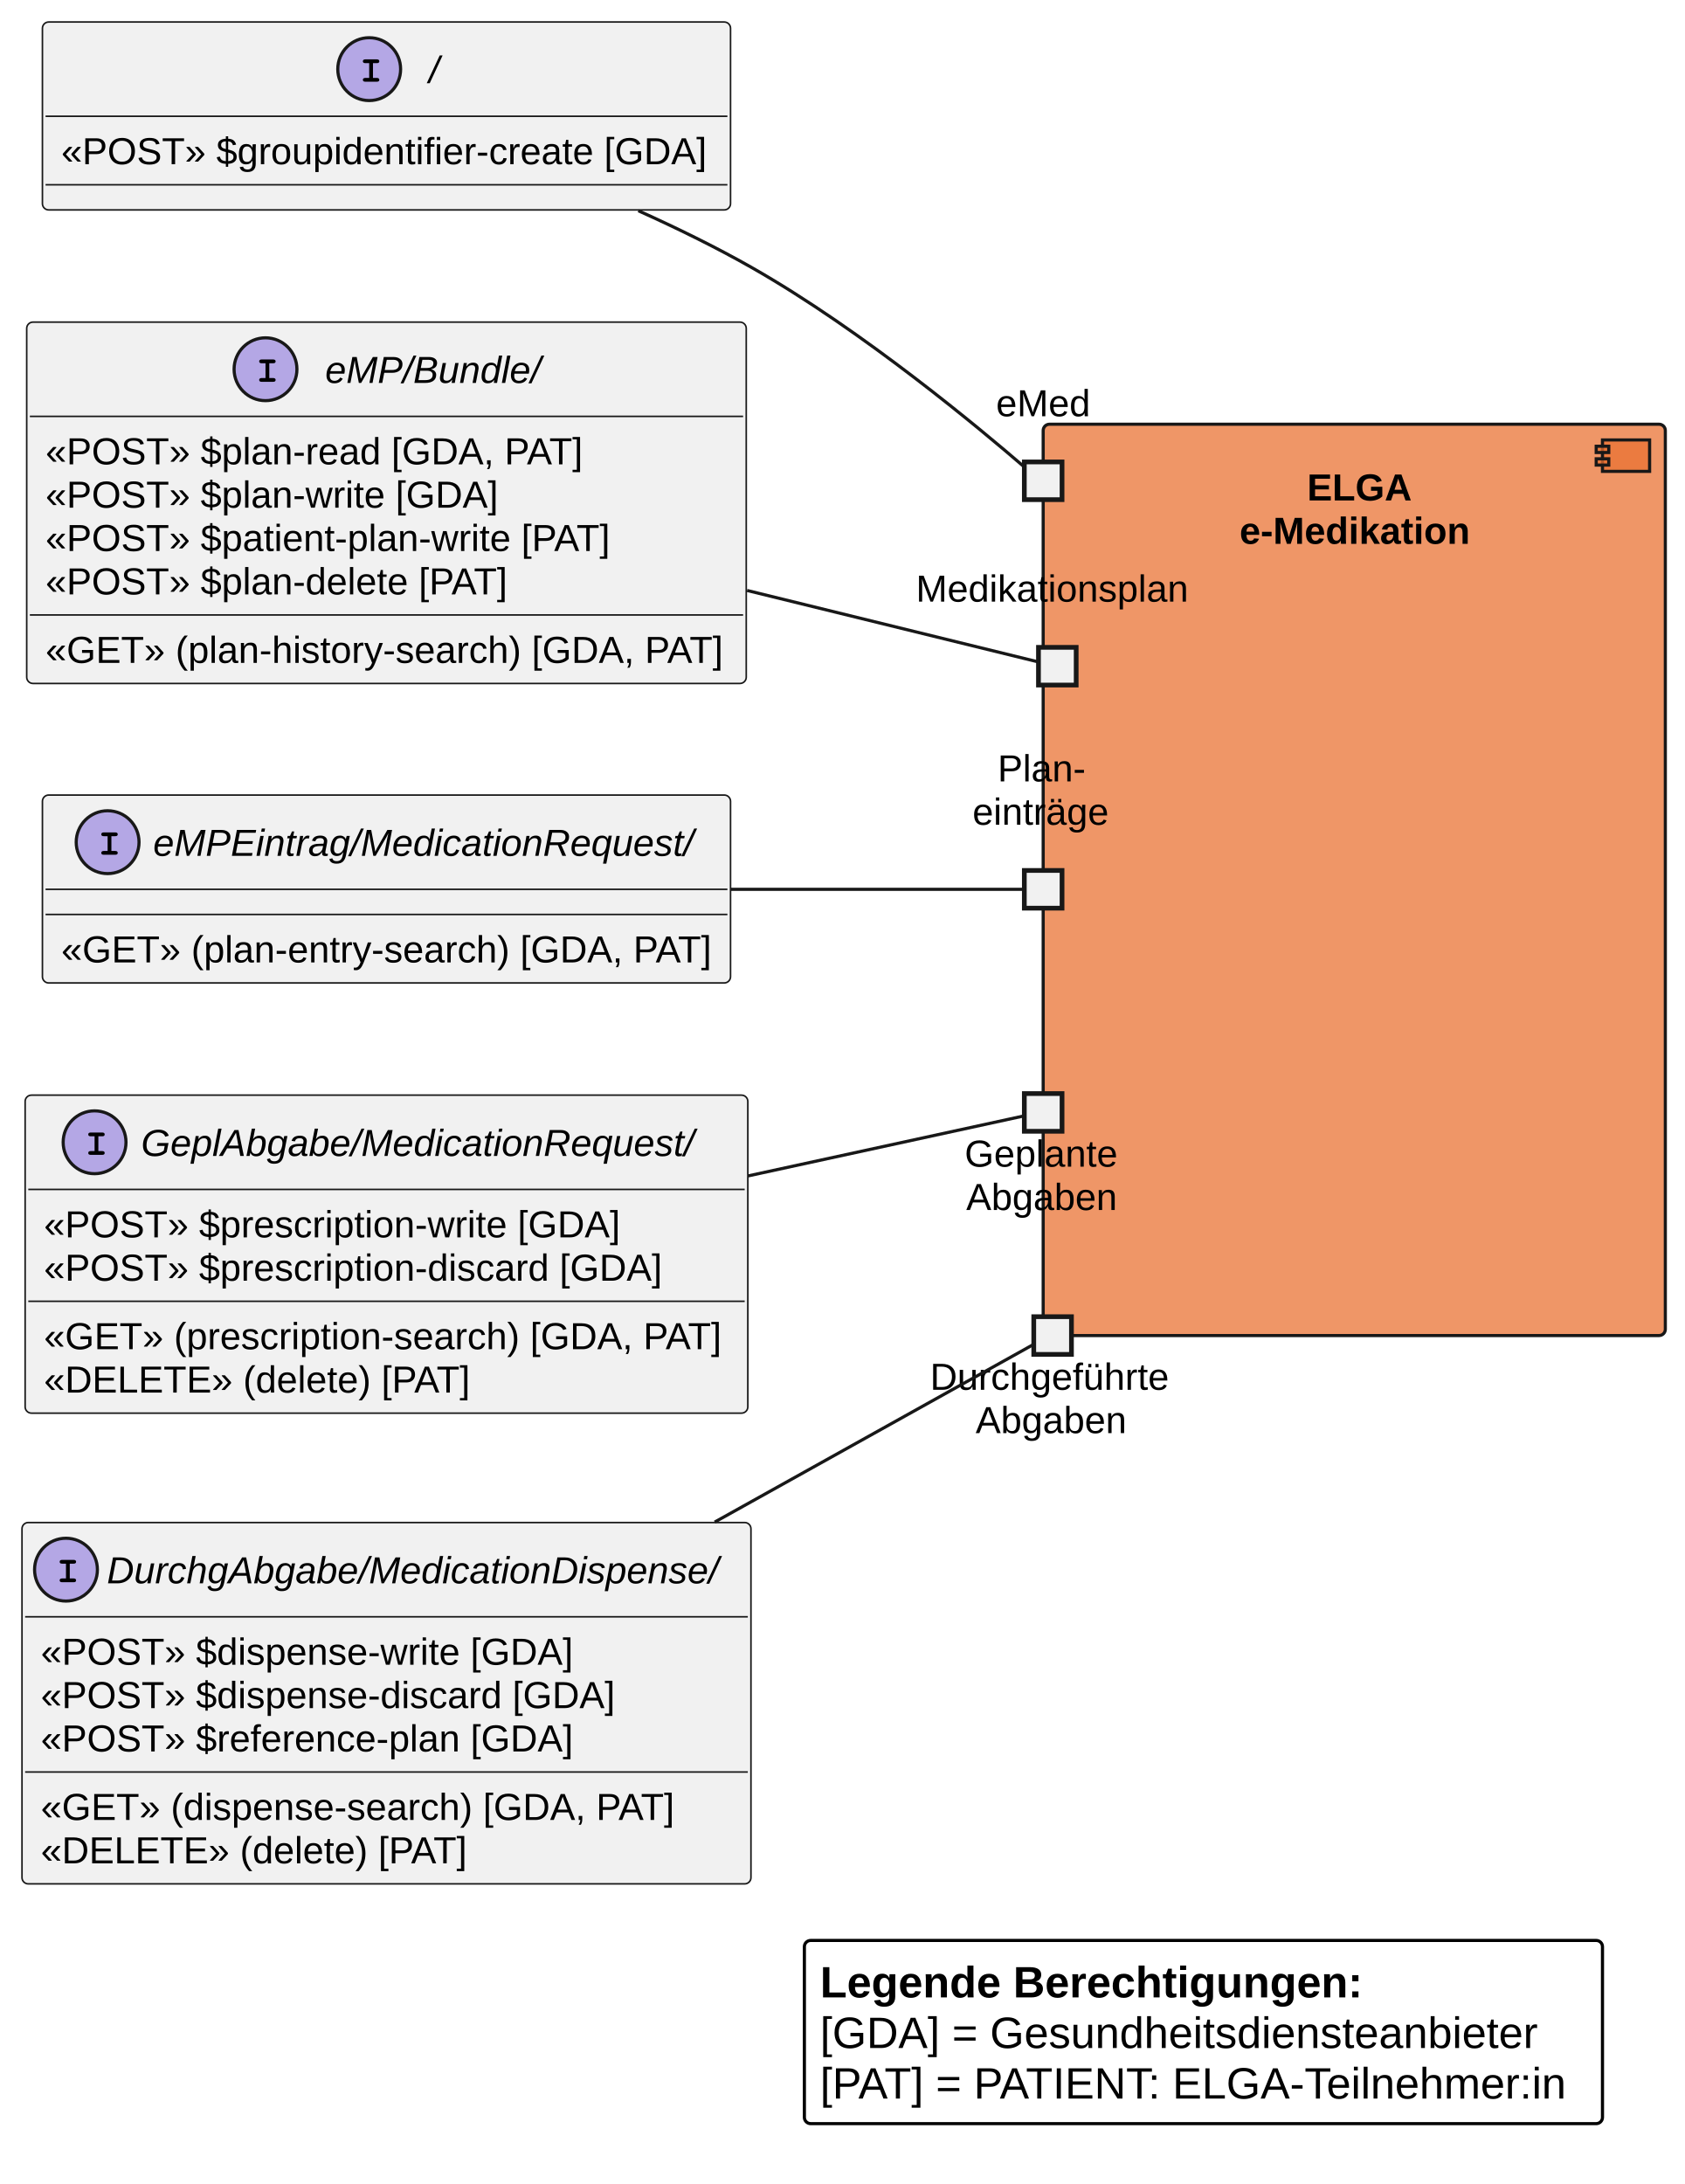
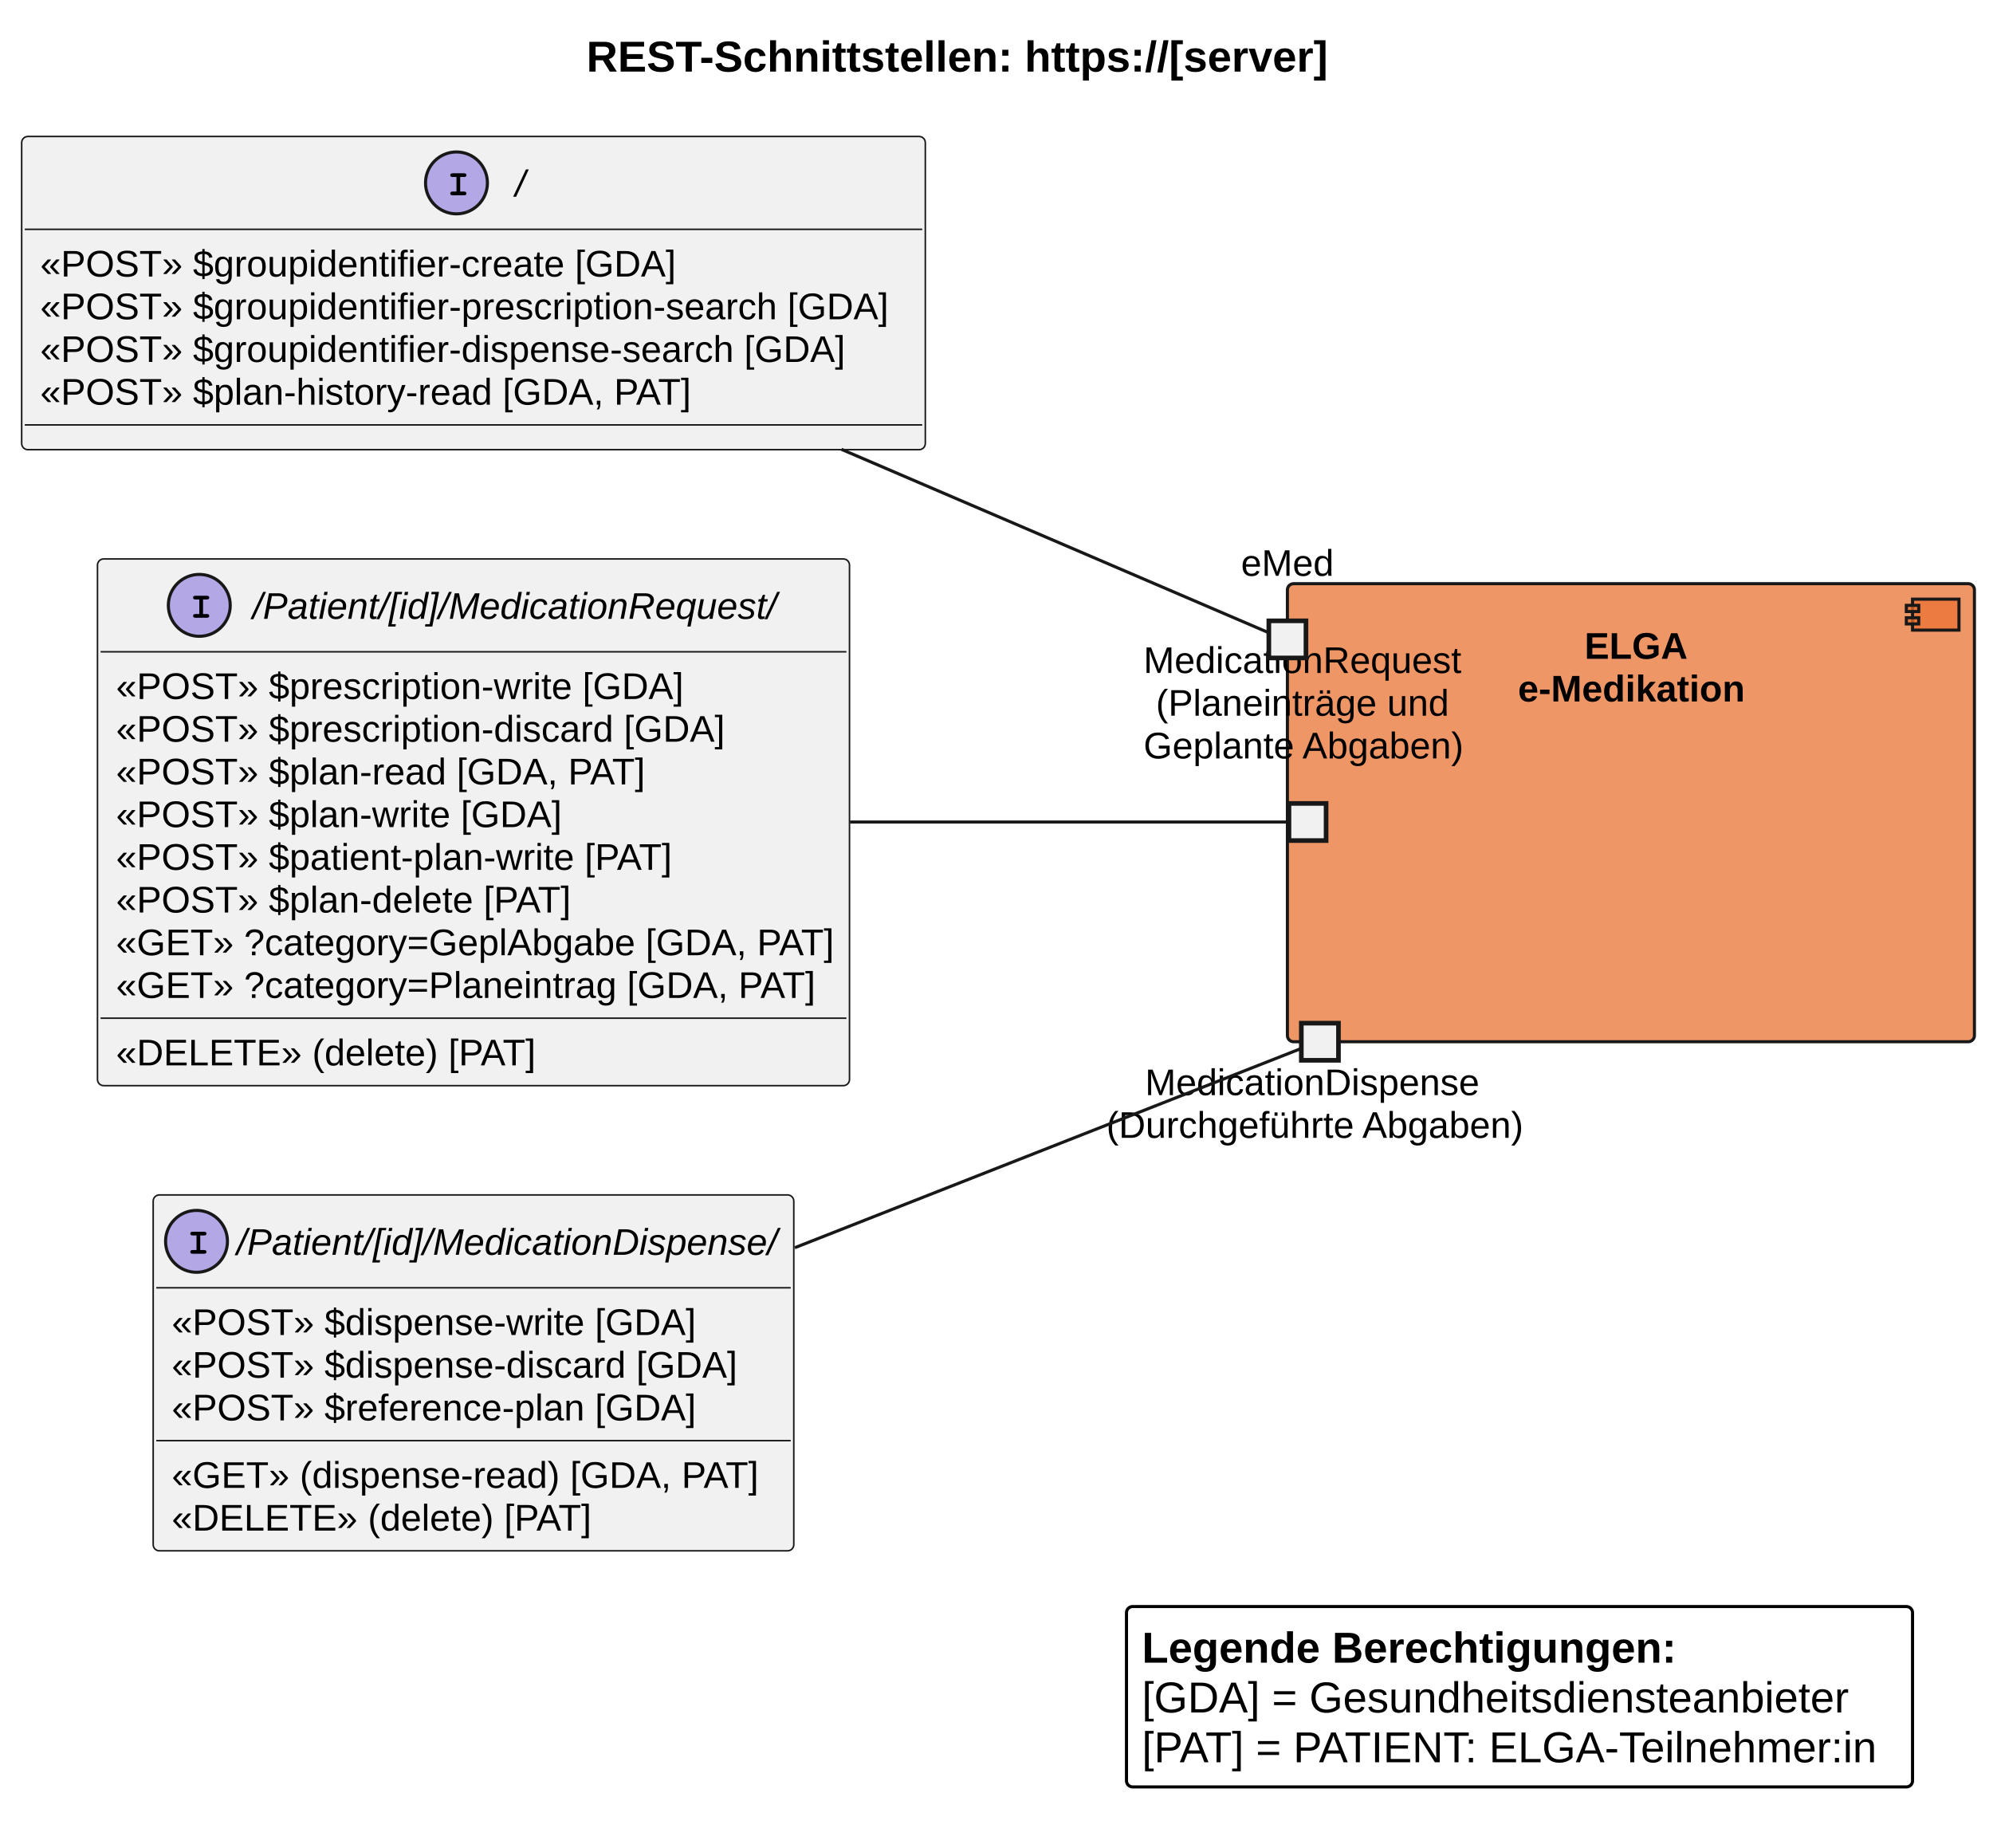
- <svg xmlns="http://www.w3.org/2000/svg" contentStyleType="text/css" height="695px" preserveAspectRatio="none" style="width:536px;height:695px;background:#FFFFFF;" version="1.1" viewBox="0 0 536 695" width="536px" zoomAndPan="magnify">
+ <svg xmlns="http://www.w3.org/2000/svg" contentStyleType="text/css" height="597px" preserveAspectRatio="none" style="width:644px;height:597px;background:#FFFFFF;" version="1.1" viewBox="0 0 644 597" width="644px" zoomAndPan="magnify">
  <defs />
  <g>
+     <text fill="#000000" font-family="Arial" font-size="14" font-weight="bold" lengthAdjust="spacing" textLength="251" x="189.5" y="23.132">REST-Schnittstellen: https://[server]</text>
    <g id="cluster_Server">
-       <rect fill="#E97232" fill-opacity="0.741" height="290" rx="2" ry="2" style="stroke:#181818;stroke-width:1.0;" width="198" x="332" y="135" />
-       <rect fill="#E97232" fill-opacity="0.741" height="10" style="stroke:#181818;stroke-width:1.0;" width="15" x="510" y="140" />
-       <rect fill="#E97232" fill-opacity="0.741" height="2" style="stroke:#181818;stroke-width:1.0;" width="4" x="508" y="142" />
-       <rect fill="#E97232" fill-opacity="0.741" height="2" style="stroke:#181818;stroke-width:1.0;" width="4" x="508" y="146" />
-       <text fill="#000000" font-family="Arial" font-size="12" font-weight="bold" lengthAdjust="spacing" textLength="30" x="416" y="159.256">ELGA</text>
-       <text fill="#000000" font-family="Arial" font-size="12" font-weight="bold" lengthAdjust="spacing" textLength="73" x="394.5" y="173.055">e-Medikation</text>
+       <rect fill="#E97232" fill-opacity="0.741" height="148" rx="2" ry="2" style="stroke:#181818;stroke-width:1.0;" width="222" x="416" y="188.599" />
+       <rect fill="#E97232" fill-opacity="0.741" height="10" style="stroke:#181818;stroke-width:1.0;" width="15" x="618" y="193.599" />
+       <rect fill="#E97232" fill-opacity="0.741" height="2" style="stroke:#181818;stroke-width:1.0;" width="4" x="616" y="195.599" />
+       <rect fill="#E97232" fill-opacity="0.741" height="2" style="stroke:#181818;stroke-width:1.0;" width="4" x="616" y="199.599" />
+       <text fill="#000000" font-family="Arial" font-size="12" font-weight="bold" lengthAdjust="spacing" textLength="30" x="512" y="212.855">ELGA</text>
+       <text fill="#000000" font-family="Arial" font-size="12" font-weight="bold" lengthAdjust="spacing" textLength="73" x="490.5" y="226.653">e-Medikation</text>
    </g>
-     <text fill="#000000" font-family="Arial" font-size="12" lengthAdjust="spacing" textLength="78" x="296" y="442.256">Durchgeführte</text>
-     <text fill="#000000" font-family="Arial" font-size="12" lengthAdjust="spacing" textLength="49" x="310.5" y="456.055">Abgaben</text>
-     <rect fill="#F1F1F1" height="12" style="stroke:#181818;stroke-width:1.5;" width="12" x="329" y="419" />
-     <text fill="#000000" font-family="Arial" font-size="12" lengthAdjust="spacing" textLength="50" x="307" y="371.256">Geplante</text>
-     <text fill="#000000" font-family="Arial" font-size="12" lengthAdjust="spacing" textLength="49" x="307.5" y="385.055">Abgaben</text>
-     <rect fill="#F1F1F1" height="12" style="stroke:#181818;stroke-width:1.5;" width="12" x="326" y="348" />
-     <text fill="#000000" font-family="Arial" font-size="12" lengthAdjust="spacing" textLength="29" x="317.5" y="248.658">Plan-</text>
-     <text fill="#000000" font-family="Arial" font-size="12" lengthAdjust="spacing" textLength="45" x="309.5" y="262.457">einträge</text>
-     <rect fill="#F1F1F1" height="12" style="stroke:#181818;stroke-width:1.5;" width="12" x="326" y="277" />
-     <text fill="#000000" font-family="Arial" font-size="12" lengthAdjust="spacing" textLength="90" x="291.5" y="191.457">Medikationsplan</text>
-     <rect fill="#F1F1F1" height="12" style="stroke:#181818;stroke-width:1.5;" width="12" x="330.5" y="206" />
-     <text fill="#000000" font-family="Arial" font-size="12" lengthAdjust="spacing" textLength="30" x="317" y="132.457">eMed</text>
-     <rect fill="#F1F1F1" height="12" style="stroke:#181818;stroke-width:1.5;" width="12" x="326" y="147" />
+     <text fill="#000000" font-family="Arial" font-size="12" lengthAdjust="spacing" textLength="113" x="370" y="353.854">MedicationDispense</text>
+     <text fill="#000000" font-family="Arial" font-size="12" lengthAdjust="spacing" textLength="138" x="357.5" y="367.653">(Durchgeführte Abgaben)</text>
+     <rect fill="#F1F1F1" height="12" style="stroke:#181818;stroke-width:1.5;" width="12" x="420.5" y="330.599" />
+     <text fill="#000000" font-family="Arial" font-size="12" lengthAdjust="spacing" textLength="106" x="369.5" y="217.458">MedicationRequest</text>
+     <text fill="#000000" font-family="Arial" font-size="12" lengthAdjust="spacing" textLength="98" x="373.5" y="231.257">(Planeinträge und</text>
+     <text fill="#000000" font-family="Arial" font-size="12" lengthAdjust="spacing" textLength="106" x="369.5" y="245.056">Geplante Abgaben)</text>
+     <rect fill="#F1F1F1" height="12" style="stroke:#181818;stroke-width:1.5;" width="12" x="416.5" y="259.599" />
+     <text fill="#000000" font-family="Arial" font-size="12" lengthAdjust="spacing" textLength="30" x="401" y="186.056">eMed</text>
+     <rect fill="#F1F1F1" height="12" style="stroke:#181818;stroke-width:1.5;" width="12" x="410" y="200.599" />
    <g id="elem_IDurchgAbgabe">
-       <rect codeLine="46" fill="#F1F1F1" height="114.994" id="IDurchgAbgabe" rx="2" ry="2" style="stroke:#181818;stroke-width:0.5;" width="232" x="7" y="484.5" />
-       <ellipse cx="21" cy="499.5" fill="#B4A7E5" rx="10" ry="10" style="stroke:#181818;stroke-width:1.0;" />
-       <path d="M22.203,497.594 L22.203,502.297 L23.422,502.297 Q23.844,502.297 24.031,502.469 Q24.219,502.625 24.219,502.906 Q24.219,503.172 24.031,503.344 Q23.844,503.5 23.422,503.5 L19.781,503.5 Q19.359,503.5 19.172,503.344 Q18.984,503.172 18.984,502.891 Q18.984,502.625 19.172,502.469 Q19.359,502.297 19.781,502.297 L21,502.297 L21,497.594 L19.781,497.594 Q19.359,497.594 19.172,497.438 Q18.984,497.266 18.984,497 Q18.984,496.719 19.172,496.562 Q19.359,496.391 19.781,496.391 L23.422,496.391 Q23.844,496.391 24.031,496.562 Q24.219,496.719 24.219,497 Q24.219,497.266 24.031,497.438 Q23.844,497.594 23.422,497.594 L22.203,497.594 Z " fill="#000000" />
-       <text fill="#000000" font-family="Arial" font-size="12" font-style="italic" lengthAdjust="spacing" textLength="202" x="34" y="503.856">DurchgAbgabe/MedicationDispense/</text>
-       <line style="stroke:#181818;stroke-width:0.5;" x1="8" x2="238" y1="514.5" y2="514.5" />
-       <text fill="#000000" font-family="Arial" font-size="12" lengthAdjust="spacing" textLength="172" x="13" y="529.756">«POST» $dispense-write [GDA]</text>
-       <text fill="#000000" font-family="Arial" font-size="12" lengthAdjust="spacing" textLength="187" x="13" y="543.555">«POST» $dispense-discard [GDA]</text>
-       <text fill="#000000" font-family="Arial" font-size="12" lengthAdjust="spacing" textLength="170" x="13" y="557.354">«POST» $reference-plan [GDA]</text>
-       <line style="stroke:#181818;stroke-width:0.5;" x1="8" x2="238" y1="563.896" y2="563.896" />
-       <text fill="#000000" font-family="Arial" font-size="12" lengthAdjust="spacing" textLength="205" x="13" y="579.152">«GET» (dispense-search) [GDA, PAT]</text>
-       <text fill="#000000" font-family="Arial" font-size="12" lengthAdjust="spacing" textLength="137" x="13" y="592.951">«DELETE» (delete) [PAT]</text>
+       <rect codeLine="46" fill="#F1F1F1" height="114.994" id="IDurchgAbgabe" rx="2" ry="2" style="stroke:#181818;stroke-width:0.5;" width="207" x="49.5" y="386.099" />
+       <ellipse cx="63.5" cy="401.099" fill="#B4A7E5" rx="10" ry="10" style="stroke:#181818;stroke-width:1.0;" />
+       <path d="M64.703,399.192 L64.703,403.896 L65.922,403.896 Q66.344,403.896 66.531,404.067 Q66.719,404.224 66.719,404.505 Q66.719,404.771 66.531,404.942 Q66.344,405.099 65.922,405.099 L62.281,405.099 Q61.859,405.099 61.672,404.942 Q61.484,404.771 61.484,404.489 Q61.484,404.224 61.672,404.067 Q61.859,403.896 62.281,403.896 L63.5,403.896 L63.5,399.192 L62.281,399.192 Q61.859,399.192 61.672,399.036 Q61.484,398.864 61.484,398.599 Q61.484,398.317 61.672,398.161 Q61.859,397.989 62.281,397.989 L65.922,397.989 Q66.344,397.989 66.531,398.161 Q66.719,398.317 66.719,398.599 Q66.719,398.864 66.531,399.036 Q66.344,399.192 65.922,399.192 L64.703,399.192 Z " fill="#000000" />
+       <text fill="#000000" font-family="Arial" font-size="12" font-style="italic" lengthAdjust="spacing" textLength="177" x="76.5" y="405.455">/Patient/[id]/MedicationDispense/</text>
+       <line style="stroke:#181818;stroke-width:0.5;" x1="50.5" x2="255.5" y1="416.099" y2="416.099" />
+       <text fill="#000000" font-family="Arial" font-size="12" lengthAdjust="spacing" textLength="172" x="55.5" y="431.354">«POST» $dispense-write [GDA]</text>
+       <text fill="#000000" font-family="Arial" font-size="12" lengthAdjust="spacing" textLength="187" x="55.5" y="445.153">«POST» $dispense-discard [GDA]</text>
+       <text fill="#000000" font-family="Arial" font-size="12" lengthAdjust="spacing" textLength="170" x="55.5" y="458.952">«POST» $reference-plan [GDA]</text>
+       <line style="stroke:#181818;stroke-width:0.5;" x1="50.5" x2="255.5" y1="465.495" y2="465.495" />
+       <text fill="#000000" font-family="Arial" font-size="12" lengthAdjust="spacing" textLength="192" x="55.5" y="480.751">«GET» (dispense-read) [GDA, PAT]</text>
+       <text fill="#000000" font-family="Arial" font-size="12" lengthAdjust="spacing" textLength="137" x="55.5" y="494.55">«DELETE» (delete) [PAT]</text>
    </g>
-     <g id="elem_IGeplAbgabe">
-       <rect codeLine="54" fill="#F1F1F1" height="101.195" id="IGeplAbgabe" rx="2" ry="2" style="stroke:#181818;stroke-width:0.5;" width="230" x="8" y="348.5" />
-       <ellipse cx="30.1" cy="363.5" fill="#B4A7E5" rx="10" ry="10" style="stroke:#181818;stroke-width:1.0;" />
-       <path d="M31.303,361.594 L31.303,366.297 L32.522,366.297 Q32.944,366.297 33.131,366.469 Q33.319,366.625 33.319,366.906 Q33.319,367.172 33.131,367.344 Q32.944,367.5 32.522,367.5 L28.881,367.5 Q28.459,367.5 28.272,367.344 Q28.084,367.172 28.084,366.891 Q28.084,366.625 28.272,366.469 Q28.459,366.297 28.881,366.297 L30.1,366.297 L30.1,361.594 L28.881,361.594 Q28.459,361.594 28.272,361.438 Q28.084,361.266 28.084,361 Q28.084,360.719 28.272,360.562 Q28.459,360.391 28.881,360.391 L32.522,360.391 Q32.944,360.391 33.131,360.562 Q33.319,360.719 33.319,361 Q33.319,361.266 33.131,361.438 Q32.944,361.594 32.522,361.594 L31.303,361.594 Z " fill="#000000" />
-       <text fill="#000000" font-family="Arial" font-size="12" font-style="italic" lengthAdjust="spacing" textLength="182" x="44.9" y="367.856">GeplAbgabe/MedicationRequest/</text>
-       <line style="stroke:#181818;stroke-width:0.5;" x1="9" x2="237" y1="378.5" y2="378.5" />
-       <text fill="#000000" font-family="Arial" font-size="12" lengthAdjust="spacing" textLength="185" x="14" y="393.756">«POST» $prescription-write [GDA]</text>
-       <text fill="#000000" font-family="Arial" font-size="12" lengthAdjust="spacing" textLength="200" x="14" y="407.555">«POST» $prescription-discard [GDA]</text>
-       <line style="stroke:#181818;stroke-width:0.5;" x1="9" x2="237" y1="414.098" y2="414.098" />
-       <text fill="#000000" font-family="Arial" font-size="12" lengthAdjust="spacing" textLength="218" x="14" y="429.353">«GET» (prescription-search) [GDA, PAT]</text>
-       <text fill="#000000" font-family="Arial" font-size="12" lengthAdjust="spacing" textLength="137" x="14" y="443.152">«DELETE» (delete) [PAT]</text>
-     </g>
-     <g id="elem_IPlaneintrag">
-       <rect codeLine="61" fill="#F1F1F1" height="59.799" id="IPlaneintrag" rx="2" ry="2" style="stroke:#181818;stroke-width:0.5;" width="219" x="13.5" y="253" />
-       <ellipse cx="34.25" cy="268" fill="#B4A7E5" rx="10" ry="10" style="stroke:#181818;stroke-width:1.0;" />
-       <path d="M35.453,266.094 L35.453,270.797 L36.672,270.797 Q37.094,270.797 37.281,270.969 Q37.469,271.125 37.469,271.406 Q37.469,271.672 37.281,271.844 Q37.094,272 36.672,272 L33.031,272 Q32.609,272 32.422,271.844 Q32.234,271.672 32.234,271.391 Q32.234,271.125 32.422,270.969 Q32.609,270.797 33.031,270.797 L34.25,270.797 L34.25,266.094 L33.031,266.094 Q32.609,266.094 32.422,265.938 Q32.234,265.766 32.234,265.5 Q32.234,265.219 32.422,265.062 Q32.609,264.891 33.031,264.891 L36.672,264.891 Q37.094,264.891 37.281,265.062 Q37.469,265.219 37.469,265.5 Q37.469,265.766 37.281,265.938 Q37.094,266.094 36.672,266.094 L35.453,266.094 Z " fill="#000000" />
-       <text fill="#000000" font-family="Arial" font-size="12" font-style="italic" lengthAdjust="spacing" textLength="174" x="48.75" y="272.356">eMPEintrag/MedicationRequest/</text>
-       <line style="stroke:#181818;stroke-width:0.5;" x1="14.5" x2="231.5" y1="283" y2="283" />
-       <line style="stroke:#181818;stroke-width:0.5;" x1="14.5" x2="231.5" y1="291" y2="291" />
-       <text fill="#000000" font-family="Arial" font-size="12" lengthAdjust="spacing" textLength="207" x="19.5" y="306.256">«GET» (plan-entry-search) [GDA, PAT]</text>
-     </g>
-     <g id="elem_IBundle">
-       <rect codeLine="65" fill="#F1F1F1" height="114.994" id="IBundle" rx="2" ry="2" style="stroke:#181818;stroke-width:0.5;" width="229" x="8.5" y="102.5" />
-       <ellipse cx="84.5" cy="117.5" fill="#B4A7E5" rx="10" ry="10" style="stroke:#181818;stroke-width:1.0;" />
-       <path d="M85.703,115.594 L85.703,120.297 L86.922,120.297 Q87.344,120.297 87.531,120.469 Q87.719,120.625 87.719,120.906 Q87.719,121.172 87.531,121.344 Q87.344,121.5 86.922,121.5 L83.281,121.5 Q82.859,121.5 82.672,121.344 Q82.484,121.172 82.484,120.891 Q82.484,120.625 82.672,120.469 Q82.859,120.297 83.281,120.297 L84.5,120.297 L84.5,115.594 L83.281,115.594 Q82.859,115.594 82.672,115.438 Q82.484,115.266 82.484,115 Q82.484,114.719 82.672,114.562 Q82.859,114.391 83.281,114.391 L86.922,114.391 Q87.344,114.391 87.531,114.562 Q87.719,114.719 87.719,115 Q87.719,115.266 87.531,115.438 Q87.344,115.594 86.922,115.594 L85.703,115.594 Z " fill="#000000" />
-       <text fill="#000000" font-family="Arial" font-size="12" font-style="italic" lengthAdjust="spacing" textLength="69" x="103.5" y="121.856">eMP/Bundle/</text>
-       <line style="stroke:#181818;stroke-width:0.5;" x1="9.5" x2="236.5" y1="132.5" y2="132.5" />
-       <text fill="#000000" font-family="Arial" font-size="12" lengthAdjust="spacing" textLength="171" x="14.5" y="147.756">«POST» $plan-read [GDA, PAT]</text>
-       <text fill="#000000" font-family="Arial" font-size="12" lengthAdjust="spacing" textLength="144" x="14.5" y="161.555">«POST» $plan-write [GDA]</text>
-       <text fill="#000000" font-family="Arial" font-size="12" lengthAdjust="spacing" textLength="182" x="14.5" y="175.353">«POST» $patient-plan-write [PAT]</text>
-       <text fill="#000000" font-family="Arial" font-size="12" lengthAdjust="spacing" textLength="149" x="14.5" y="189.152">«POST» $plan-delete [PAT]</text>
-       <line style="stroke:#181818;stroke-width:0.5;" x1="9.5" x2="236.5" y1="195.695" y2="195.695" />
-       <text fill="#000000" font-family="Arial" font-size="12" lengthAdjust="spacing" textLength="217" x="14.5" y="210.951">«GET» (plan-history-search) [GDA, PAT]</text>
+     <g id="elem_IMedicationRequest">
+       <rect codeLine="54" fill="#F1F1F1" height="170.19" id="IMedicationRequest" rx="2" ry="2" style="stroke:#181818;stroke-width:0.5;" width="243" x="31.5" y="180.599" />
+       <ellipse cx="64.4" cy="195.599" fill="#B4A7E5" rx="10" ry="10" style="stroke:#181818;stroke-width:1.0;" />
+       <path d="M65.603,193.692 L65.603,198.395 L66.822,198.395 Q67.244,198.395 67.431,198.567 Q67.619,198.724 67.619,199.005 Q67.619,199.27 67.431,199.442 Q67.244,199.599 66.822,199.599 L63.181,199.599 Q62.759,199.599 62.572,199.442 Q62.384,199.27 62.384,198.989 Q62.384,198.724 62.572,198.567 Q62.759,198.395 63.181,198.395 L64.4,198.395 L64.4,193.692 L63.181,193.692 Q62.759,193.692 62.572,193.536 Q62.384,193.364 62.384,193.099 Q62.384,192.817 62.572,192.661 Q62.759,192.489 63.181,192.489 L66.822,192.489 Q67.244,192.489 67.431,192.661 Q67.619,192.817 67.619,193.099 Q67.619,193.364 67.431,193.536 Q67.244,193.692 66.822,193.692 L65.603,193.692 Z " fill="#000000" />
+       <text fill="#000000" font-family="Arial" font-size="12" font-style="italic" lengthAdjust="spacing" textLength="171" x="81.6" y="199.955">/Patient/[id]/MedicationRequest/</text>
+       <line style="stroke:#181818;stroke-width:0.5;" x1="32.5" x2="273.5" y1="210.599" y2="210.599" />
+       <text fill="#000000" font-family="Arial" font-size="12" lengthAdjust="spacing" textLength="185" x="37.5" y="225.855">«POST» $prescription-write [GDA]</text>
+       <text fill="#000000" font-family="Arial" font-size="12" lengthAdjust="spacing" textLength="200" x="37.5" y="239.653">«POST» $prescription-discard [GDA]</text>
+       <text fill="#000000" font-family="Arial" font-size="12" lengthAdjust="spacing" textLength="171" x="37.5" y="253.452">«POST» $plan-read [GDA, PAT]</text>
+       <text fill="#000000" font-family="Arial" font-size="12" lengthAdjust="spacing" textLength="144" x="37.5" y="267.251">«POST» $plan-write [GDA]</text>
+       <text fill="#000000" font-family="Arial" font-size="12" lengthAdjust="spacing" textLength="182" x="37.5" y="281.05">«POST» $patient-plan-write [PAT]</text>
+       <text fill="#000000" font-family="Arial" font-size="12" lengthAdjust="spacing" textLength="149" x="37.5" y="294.849">«POST» $plan-delete [PAT]</text>
+       <text fill="#000000" font-family="Arial" font-size="12" lengthAdjust="spacing" textLength="231" x="37.5" y="308.647">«GET» ?category=GeplAbgabe [GDA, PAT]</text>
+       <text fill="#000000" font-family="Arial" font-size="12" lengthAdjust="spacing" textLength="226" x="37.5" y="322.446">«GET» ?category=Planeintrag [GDA, PAT]</text>
+       <line style="stroke:#181818;stroke-width:0.5;" x1="32.5" x2="273.5" y1="328.989" y2="328.989" />
+       <text fill="#000000" font-family="Arial" font-size="12" lengthAdjust="spacing" textLength="137" x="37.5" y="344.245">«DELETE» (delete) [PAT]</text>
    </g>
    <g id="elem_IEmed">
-       <rect codeLine="73" fill="#F1F1F1" height="59.799" id="IEmed" rx="2" ry="2" style="stroke:#181818;stroke-width:0.5;" width="219" x="13.5" y="7" />
-       <ellipse cx="117.5" cy="22" fill="#B4A7E5" rx="10" ry="10" style="stroke:#181818;stroke-width:1.0;" />
-       <path d="M118.703,20.094 L118.703,24.797 L119.922,24.797 Q120.344,24.797 120.531,24.969 Q120.719,25.125 120.719,25.406 Q120.719,25.672 120.531,25.844 Q120.344,26 119.922,26 L116.281,26 Q115.859,26 115.672,25.844 Q115.484,25.672 115.484,25.391 Q115.484,25.125 115.672,24.969 Q115.859,24.797 116.281,24.797 L117.5,24.797 L117.5,20.094 L116.281,20.094 Q115.859,20.094 115.672,19.938 Q115.484,19.766 115.484,19.5 Q115.484,19.219 115.672,19.062 Q115.859,18.891 116.281,18.891 L119.922,18.891 Q120.344,18.891 120.531,19.062 Q120.719,19.219 120.719,19.5 Q120.719,19.766 120.531,19.938 Q120.344,20.094 119.922,20.094 L118.703,20.094 Z " fill="#000000" />
-       <text fill="#000000" font-family="Arial" font-size="12" font-style="italic" lengthAdjust="spacing" textLength="3" x="136.5" y="26.356">/</text>
-       <line style="stroke:#181818;stroke-width:0.5;" x1="14.5" x2="231.5" y1="37" y2="37" />
-       <text fill="#000000" font-family="Arial" font-size="12" lengthAdjust="spacing" textLength="207" x="19.5" y="52.256">«POST» $groupidentifier-create [GDA]</text>
-       <line style="stroke:#181818;stroke-width:0.5;" x1="14.5" x2="231.5" y1="58.799" y2="58.799" />
+       <rect codeLine="67" fill="#F1F1F1" height="101.195" id="IEmed" rx="2" ry="2" style="stroke:#181818;stroke-width:0.5;" width="292" x="7" y="44.099" />
+       <ellipse cx="147.5" cy="59.099" fill="#B4A7E5" rx="10" ry="10" style="stroke:#181818;stroke-width:1.0;" />
+       <path d="M148.703,57.192 L148.703,61.895 L149.922,61.895 Q150.344,61.895 150.531,62.067 Q150.719,62.224 150.719,62.505 Q150.719,62.77 150.531,62.942 Q150.344,63.099 149.922,63.099 L146.281,63.099 Q145.859,63.099 145.672,62.942 Q145.484,62.77 145.484,62.489 Q145.484,62.224 145.672,62.067 Q145.859,61.895 146.281,61.895 L147.5,61.895 L147.5,57.192 L146.281,57.192 Q145.859,57.192 145.672,57.036 Q145.484,56.864 145.484,56.599 Q145.484,56.317 145.672,56.161 Q145.859,55.989 146.281,55.989 L149.922,55.989 Q150.344,55.989 150.531,56.161 Q150.719,56.317 150.719,56.599 Q150.719,56.864 150.531,57.036 Q150.344,57.192 149.922,57.192 L148.703,57.192 Z " fill="#000000" />
+       <text fill="#000000" font-family="Arial" font-size="12" font-style="italic" lengthAdjust="spacing" textLength="3" x="166.5" y="63.455">/</text>
+       <line style="stroke:#181818;stroke-width:0.5;" x1="8" x2="298" y1="74.099" y2="74.099" />
+       <text fill="#000000" font-family="Arial" font-size="12" lengthAdjust="spacing" textLength="207" x="13" y="89.355">«POST» $groupidentifier-create [GDA]</text>
+       <text fill="#000000" font-family="Arial" font-size="12" lengthAdjust="spacing" textLength="280" x="13" y="103.153">«POST» $groupidentifier-prescription-search [GDA]</text>
+       <text fill="#000000" font-family="Arial" font-size="12" lengthAdjust="spacing" textLength="267" x="13" y="116.952">«POST» $groupidentifier-dispense-search [GDA]</text>
+       <text fill="#000000" font-family="Arial" font-size="12" lengthAdjust="spacing" textLength="211" x="13" y="130.751">«POST» $plan-history-read [GDA, PAT]</text>
+       <line style="stroke:#181818;stroke-width:0.5;" x1="8" x2="298" y1="137.294" y2="137.294" />
    </g>
    <g id="link_IDurchgAbgabe_p5">
-       <path codeLine="89" d="M227.46,484.36 C270.53,460.36 313.94,436.17 328.71,427.95 " fill="none" id="IDurchgAbgabe-p5" style="stroke:#181818;stroke-width:1.0;" />
+       <path codeLine="84" d="M256.83,403.149 C322.42,377.349 398.98,347.229 420.26,338.859 " fill="none" id="IDurchgAbgabe-p5" style="stroke:#181818;stroke-width:1.0;" />
    </g>
-     <g id="link_IGeplAbgabe_p4">
-       <path codeLine="90" d="M238.1,374.2 C276.34,365.88 312.63,357.99 325.79,355.13 " fill="none" id="IGeplAbgabe-p4" style="stroke:#181818;stroke-width:1.0;" />
-     </g>
-     <g id="link_IPlaneintrag_p3">
-       <path codeLine="91" d="M232.65,283 C272.87,283 312.04,283 325.81,283 " fill="none" id="IPlaneintrag-p3" style="stroke:#181818;stroke-width:1.0;" />
-     </g>
-     <g id="link_IBundle_p2">
-       <path codeLine="92" d="M237.76,187.9 C277.83,197.73 316.42,207.2 330.45,210.64 " fill="none" id="IBundle-p2" style="stroke:#181818;stroke-width:1.0;" />
+     <g id="link_IMedicationRequest_p4">
+       <path codeLine="85" d="M274.67,265.599 C334.41,265.599 397.72,265.599 416.47,265.599 " fill="none" id="IMedicationRequest-p4" style="stroke:#181818;stroke-width:1.0;" />
    </g>
    <g id="link_IEmed_p1">
-       <path codeLine="93" d="M203.15,67.06 C215.39,72.56 227.71,78.6 239,85 C274.59,105.19 312.47,136.92 325.92,148.54 " fill="none" id="IEmed-p1" style="stroke:#181818;stroke-width:1.0;" />
+       <path codeLine="86" d="M271.9,145.189 C330.26,170.239 392.01,196.739 409.89,204.409 " fill="none" id="IEmed-p1" style="stroke:#181818;stroke-width:1.0;" />
    </g>
-     <rect fill="none" height="58.296" id="_legend" rx="2" ry="2" style="stroke:#000000;stroke-width:1.0;" width="254" x="256" y="617.494" />
-     <text fill="#000000" font-family="Arial" font-size="14" font-weight="bold" lengthAdjust="spacing" textLength="184" x="261" y="635.626">Legende Berechtigungen:</text>
-     <text fill="#000000" font-family="Arial" font-size="14" lengthAdjust="spacing" textLength="232" x="261" y="651.725">[GDA] = Gesundheitsdiensteanbieter</text>
-     <text fill="#000000" font-family="Arial" font-size="14" lengthAdjust="spacing" textLength="244" x="261" y="667.823">[PAT] = PATIENT: ELGA-Teilnehmer:in</text>
+     <rect fill="none" height="58.296" id="_legend" rx="2" ry="2" style="stroke:#000000;stroke-width:1.0;" width="254" x="364" y="519.093" />
+     <text fill="#000000" font-family="Arial" font-size="14" font-weight="bold" lengthAdjust="spacing" textLength="184" x="369" y="537.225">Legende Berechtigungen:</text>
+     <text fill="#000000" font-family="Arial" font-size="14" lengthAdjust="spacing" textLength="232" x="369" y="553.323">[GDA] = Gesundheitsdiensteanbieter</text>
+     <text fill="#000000" font-family="Arial" font-size="14" lengthAdjust="spacing" textLength="244" x="369" y="569.422">[PAT] = PATIENT: ELGA-Teilnehmer:in</text>
  </g>
</svg>
